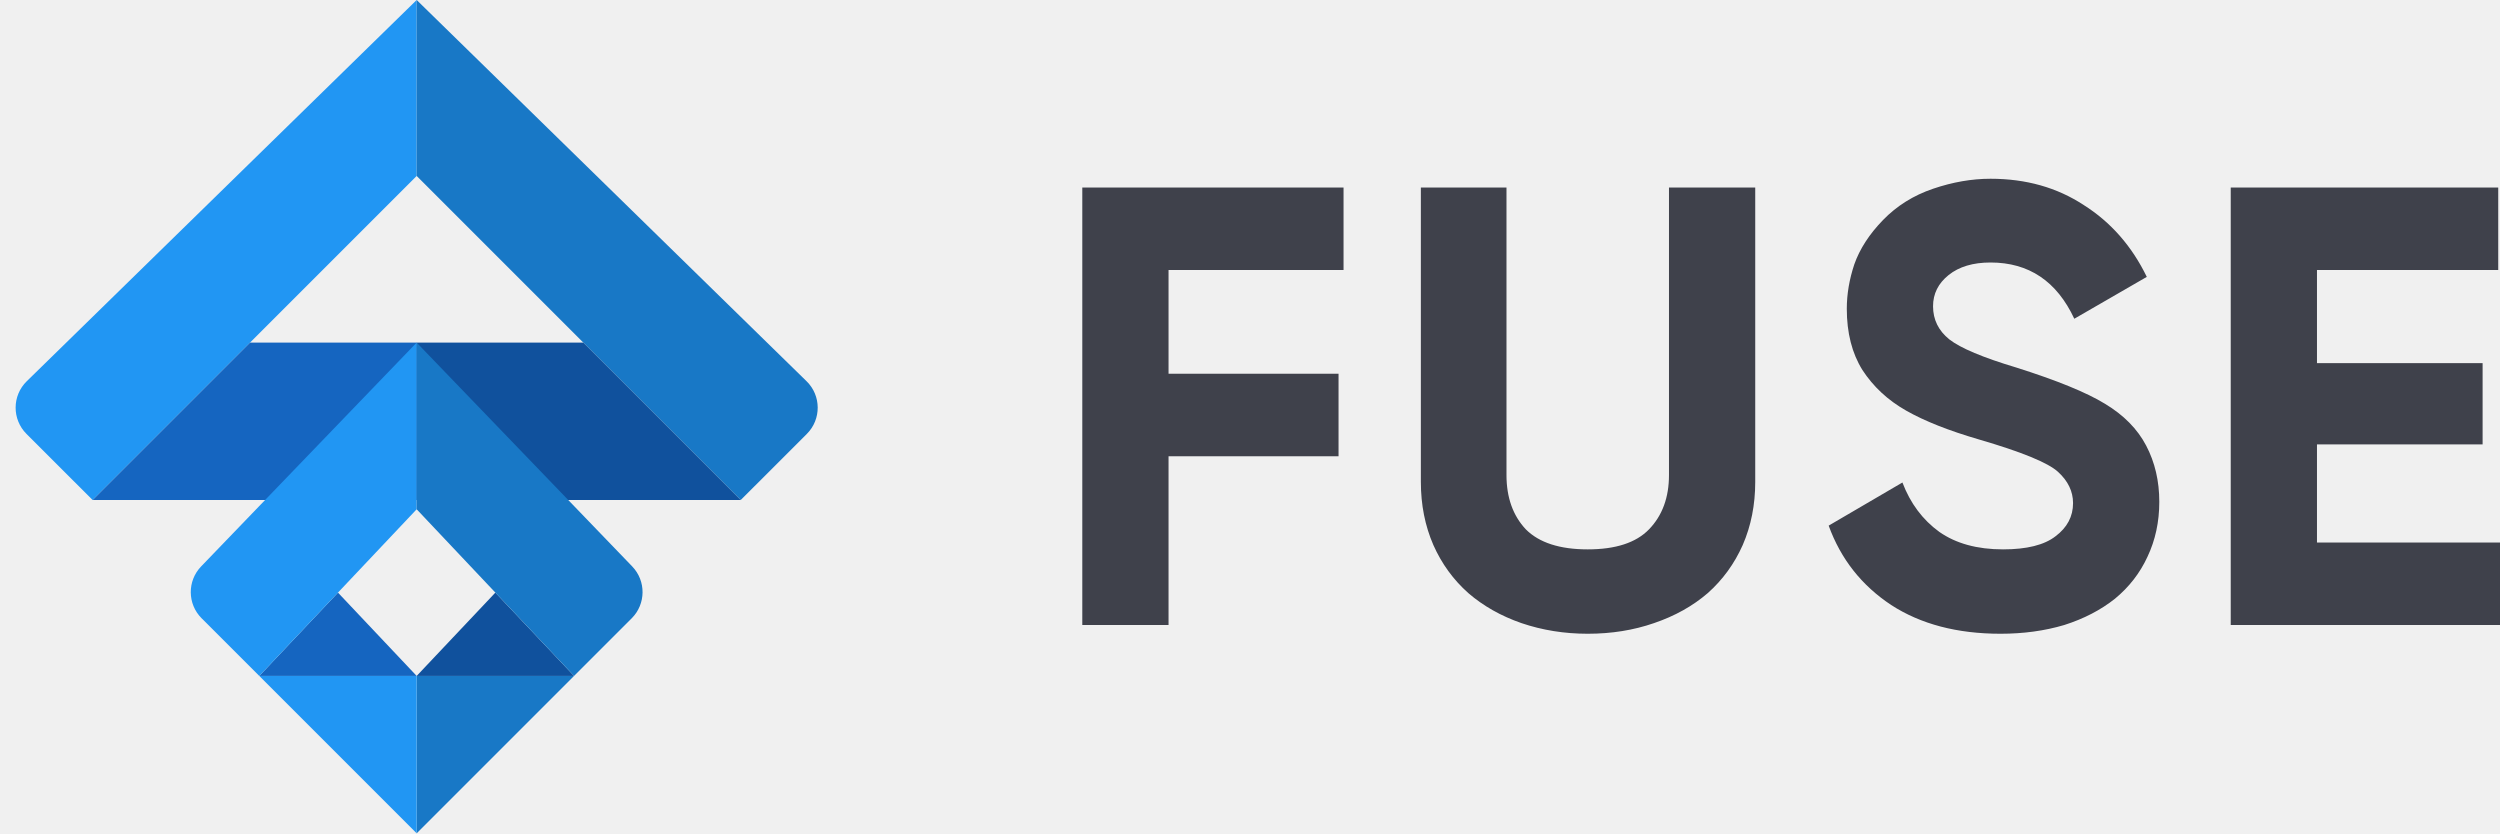
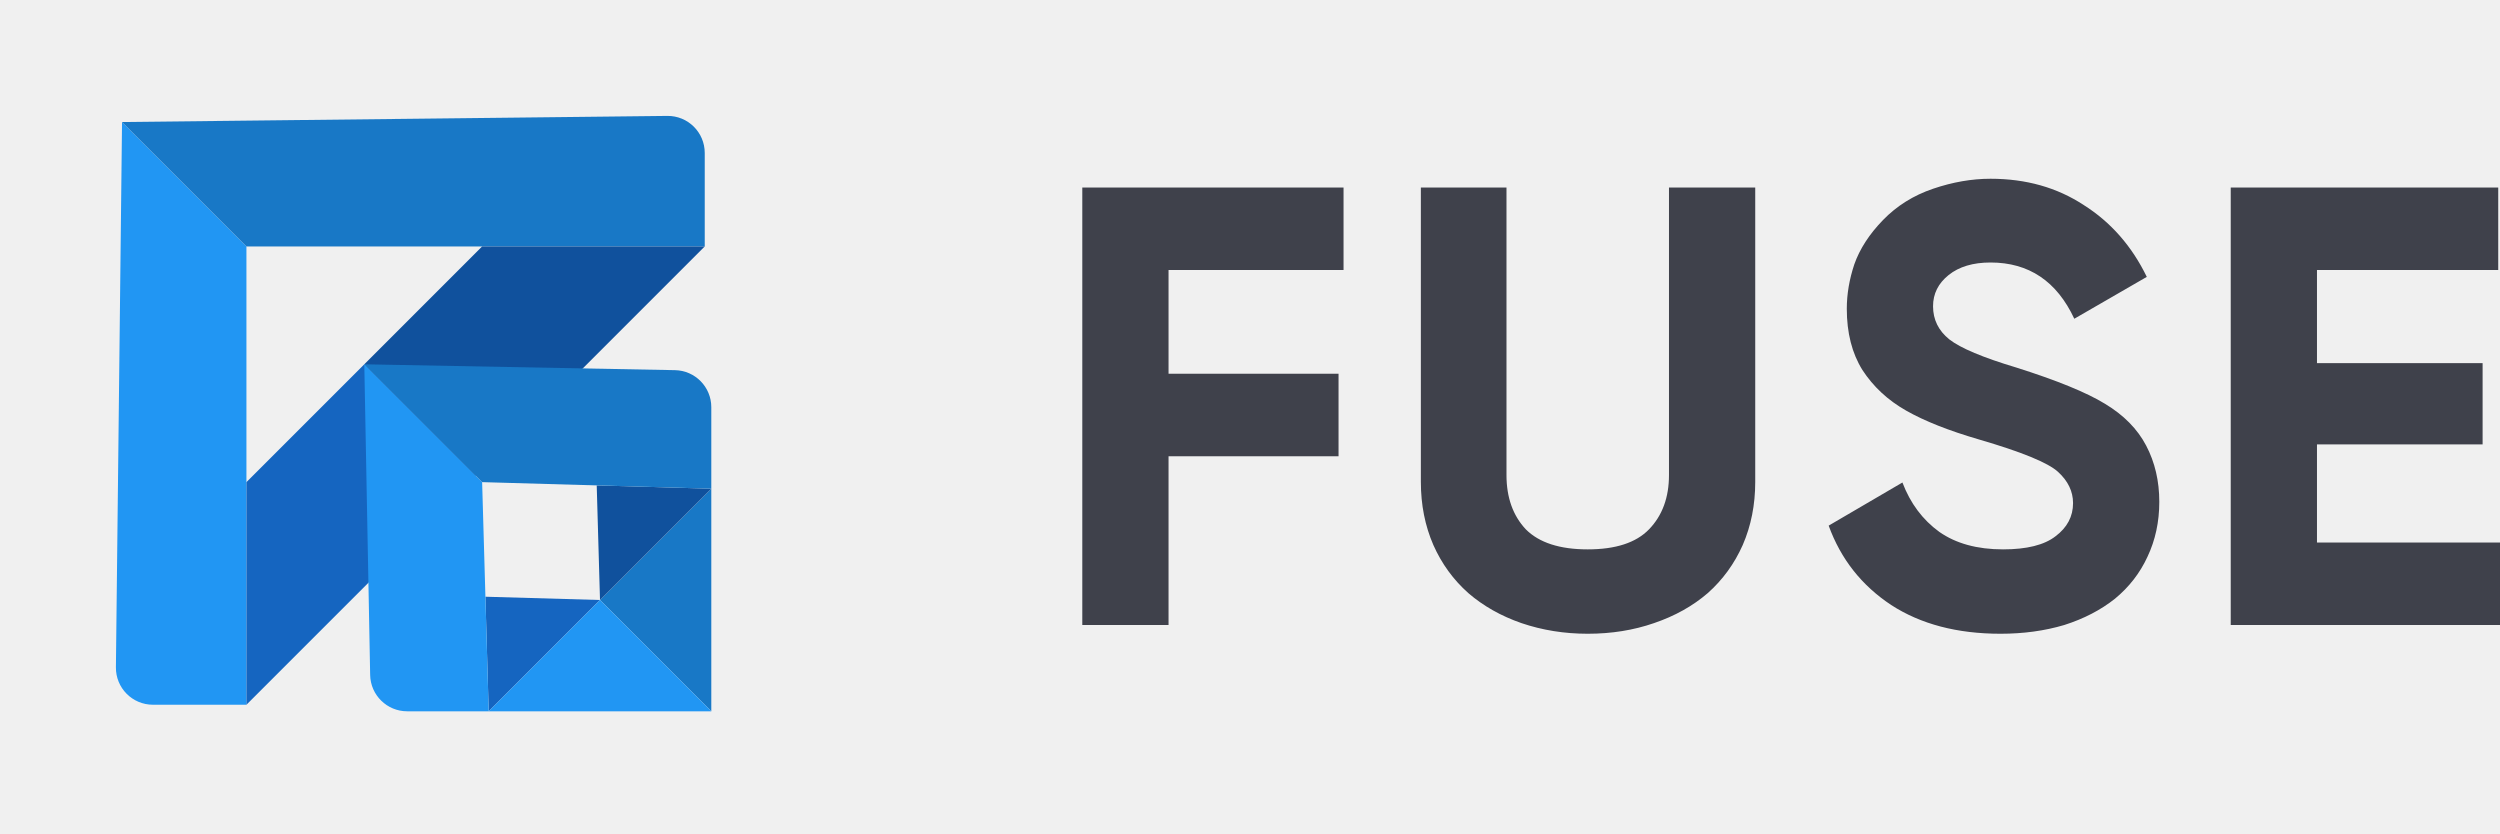
<svg xmlns="http://www.w3.org/2000/svg" width="96" height="32" viewBox="0 0 96 32" fill="none">
-   <g clip-path="url(#clip0)">
+   <g clip-path="url(#clip0_1001_112)">
    <path d="M51.592 10.368H44.872V14.352H51.4V17.52H44.872V24H41.56V7.2H51.592V10.368ZM60.969 24.336C60.073 24.336 59.225 24.2 58.425 23.928C57.641 23.656 56.961 23.272 56.385 22.776C55.809 22.264 55.361 21.648 55.041 20.928C54.721 20.192 54.561 19.384 54.561 18.504V7.2H57.849V18.24C57.849 19.104 58.097 19.8 58.593 20.328C59.105 20.84 59.897 21.096 60.969 21.096C62.041 21.096 62.825 20.84 63.321 20.328C63.833 19.8 64.089 19.104 64.089 18.24V7.2H67.401V18.504C67.401 19.384 67.241 20.192 66.921 20.928C66.601 21.648 66.153 22.264 65.577 22.776C65.001 23.272 64.313 23.656 63.513 23.928C62.729 24.2 61.881 24.336 60.969 24.336ZM76.821 24.336C75.157 24.336 73.757 23.968 72.621 23.232C71.485 22.48 70.685 21.464 70.221 20.184L73.053 18.528C73.357 19.328 73.829 19.96 74.469 20.424C75.109 20.872 75.925 21.096 76.917 21.096C77.829 21.096 78.501 20.928 78.933 20.592C79.381 20.256 79.605 19.832 79.605 19.32C79.605 18.872 79.413 18.472 79.029 18.12C78.645 17.768 77.629 17.352 75.981 16.872C74.829 16.536 73.901 16.168 73.197 15.768C72.493 15.368 71.933 14.848 71.517 14.208C71.117 13.568 70.917 12.784 70.917 11.856C70.917 11.296 71.013 10.728 71.205 10.152C71.413 9.56 71.781 8.992 72.309 8.448C72.837 7.904 73.477 7.504 74.229 7.248C74.981 6.992 75.717 6.864 76.437 6.864C77.797 6.864 78.989 7.2 80.013 7.872C81.053 8.528 81.861 9.448 82.437 10.632L79.653 12.24C78.981 10.8 77.909 10.08 76.437 10.08C75.765 10.08 75.229 10.24 74.829 10.56C74.429 10.88 74.229 11.28 74.229 11.76C74.229 12.272 74.437 12.696 74.853 13.032C75.285 13.368 76.141 13.728 77.421 14.112C78.989 14.608 80.125 15.072 80.829 15.504C81.549 15.936 82.077 16.472 82.413 17.112C82.749 17.752 82.917 18.472 82.917 19.272C82.917 20.04 82.765 20.744 82.461 21.384C82.173 22.008 81.757 22.544 81.213 22.992C80.669 23.424 80.021 23.76 79.269 24C78.517 24.224 77.701 24.336 76.821 24.336ZM88.972 20.832H96.052V24H85.66V7.2H95.932V10.368H88.972V13.944H95.332V17.064H88.972V20.832Z" fill="#3F414B" />
-     <path d="M16 6.756V0L1.028 14.639C0.462 15.192 0.457 16.102 1.017 16.662L3.556 19.2" fill="#2196F3" />
-     <path d="M16 6.756V0L30.972 14.639C31.538 15.192 31.543 16.102 30.983 16.662L28.444 19.2" fill="#1878C6" />
-     <path d="M3.556 19.2L9.6 13.156H16V19.2" fill="#1565C0" />
-     <path d="M28.444 19.2L22.4 13.156H16V19.2" fill="#10519D" />
-     <path d="M16 25.956H9.956L12.978 22.756L16 25.956Z" fill="#1565C0" />
-     <path d="M16 32L22.044 25.956L16 25.956V32Z" fill="#1878C6" />
-     <path d="M16 32L9.956 25.956H16V32Z" fill="#2196F3" />
-     <path d="M16 25.956H22.044L19.022 22.756L16 25.956Z" fill="#10519D" />
-     <path d="M7.724 21.75C7.186 22.308 7.194 23.194 7.742 23.742L9.956 25.956L16 19.556V13.156" fill="#2196F3" />
-     <path d="M24.276 21.75C24.814 22.308 24.806 23.194 24.258 23.742L22.044 25.956L16 19.556V13.156" fill="#1878C6" />
+     <path d="M9.463 9.463L4.686 4.686L4.451 25.624C4.442 26.416 5.081 27.062 5.873 27.062L9.463 27.062" fill="#2196F3" />
+     <path d="M9.463 9.463L4.686 4.686L25.624 4.451C26.416 4.442 27.062 5.081 27.062 5.873L27.062 9.463" fill="#1878C6" />
+     <path d="M9.463 27.062V18.514L13.989 13.989L18.263 18.263" fill="#1565C0" />
+     <path d="M27.062 9.463L18.514 9.463L13.989 13.989L18.263 18.263" fill="#10519D" />
+     <path d="M23.04 23.04L18.766 27.314L18.64 22.914L23.04 23.04Z" fill="#1565C0" />
+     <path d="M27.314 27.314L27.314 18.766L23.04 23.04L27.314 27.314Z" fill="#1878C6" />
+     <path d="M27.314 27.314L18.766 27.314L23.04 23.04L27.314 27.314Z" fill="#2196F3" />
+     <path d="M23.04 23.04L27.314 18.766L22.914 18.64L23.04 23.04Z" fill="#10519D" />
+     <path d="M14.214 25.918C14.228 26.693 14.861 27.314 15.636 27.314L18.766 27.314L18.514 18.514L13.989 13.989" fill="#2196F3" />
+     <path d="M25.918 14.214C26.693 14.228 27.314 14.861 27.314 15.636L27.314 18.766L18.514 18.514L13.989 13.989" fill="#1878C6" />
  </g>
  <defs>
-     <clipPath id="clip0">
+     <clipPath id="clip0_1001_112">
      <rect width="96" height="32" fill="white" />
    </clipPath>
  </defs>
</svg>
